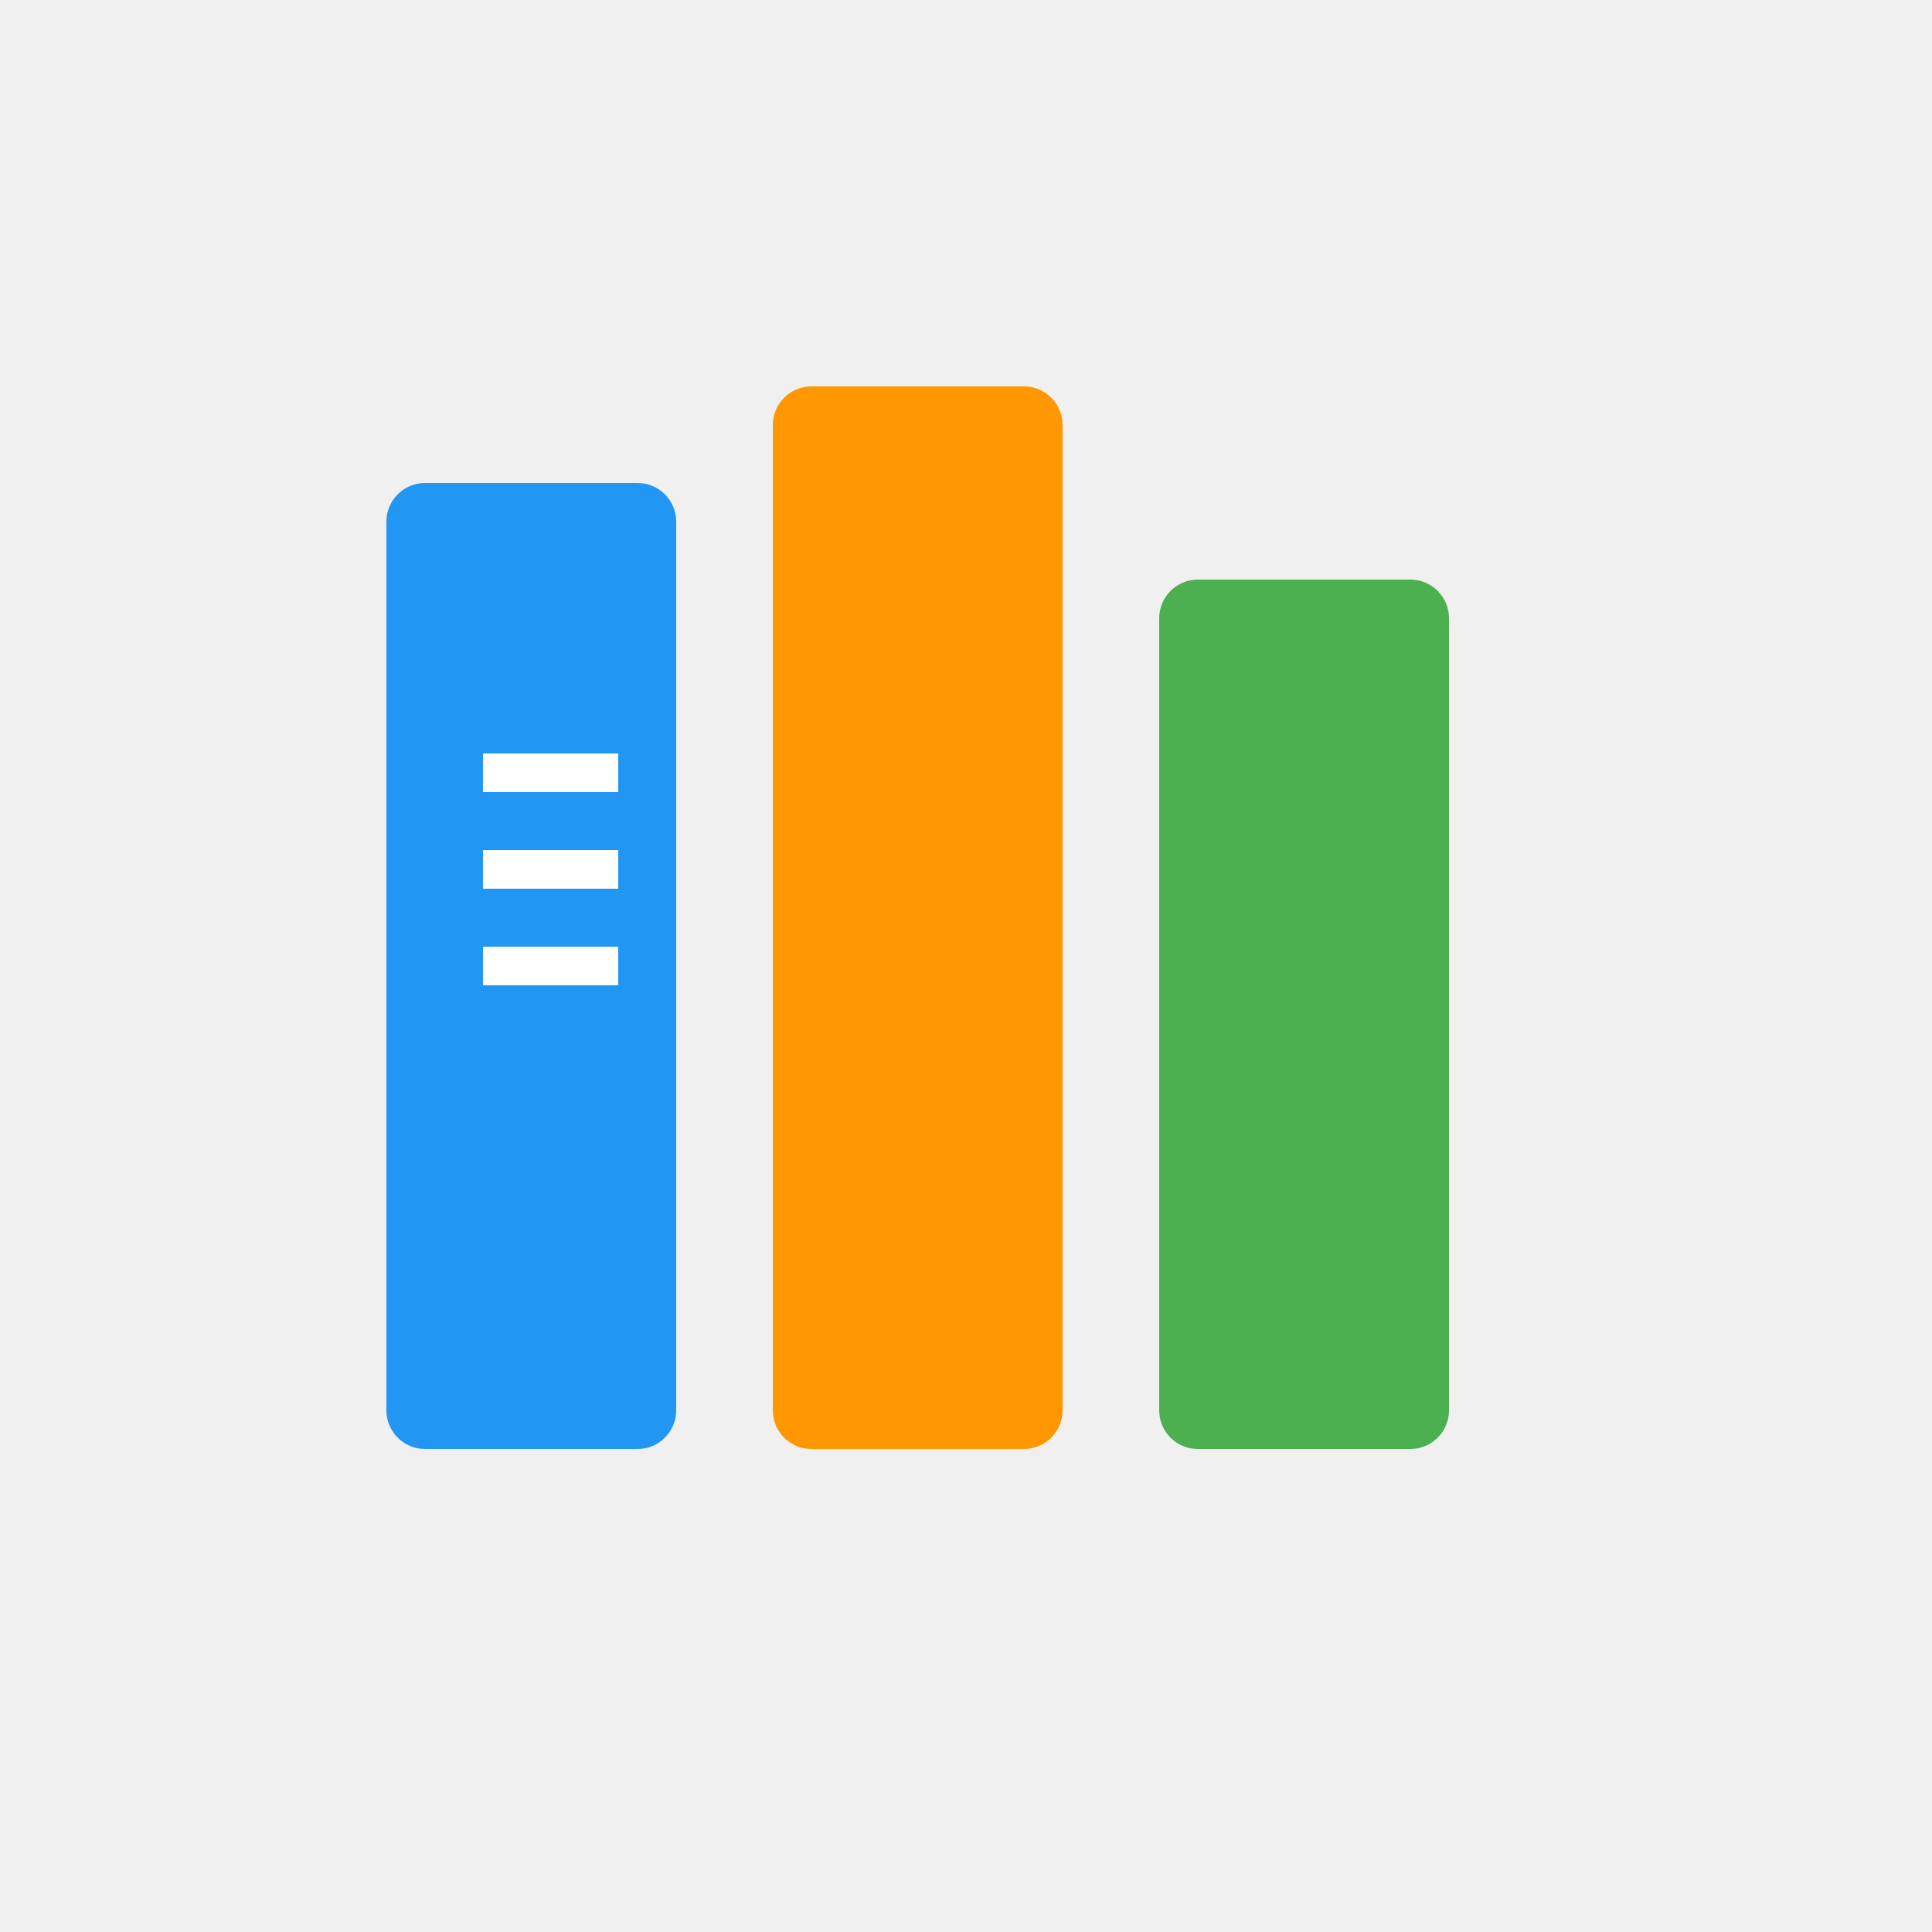
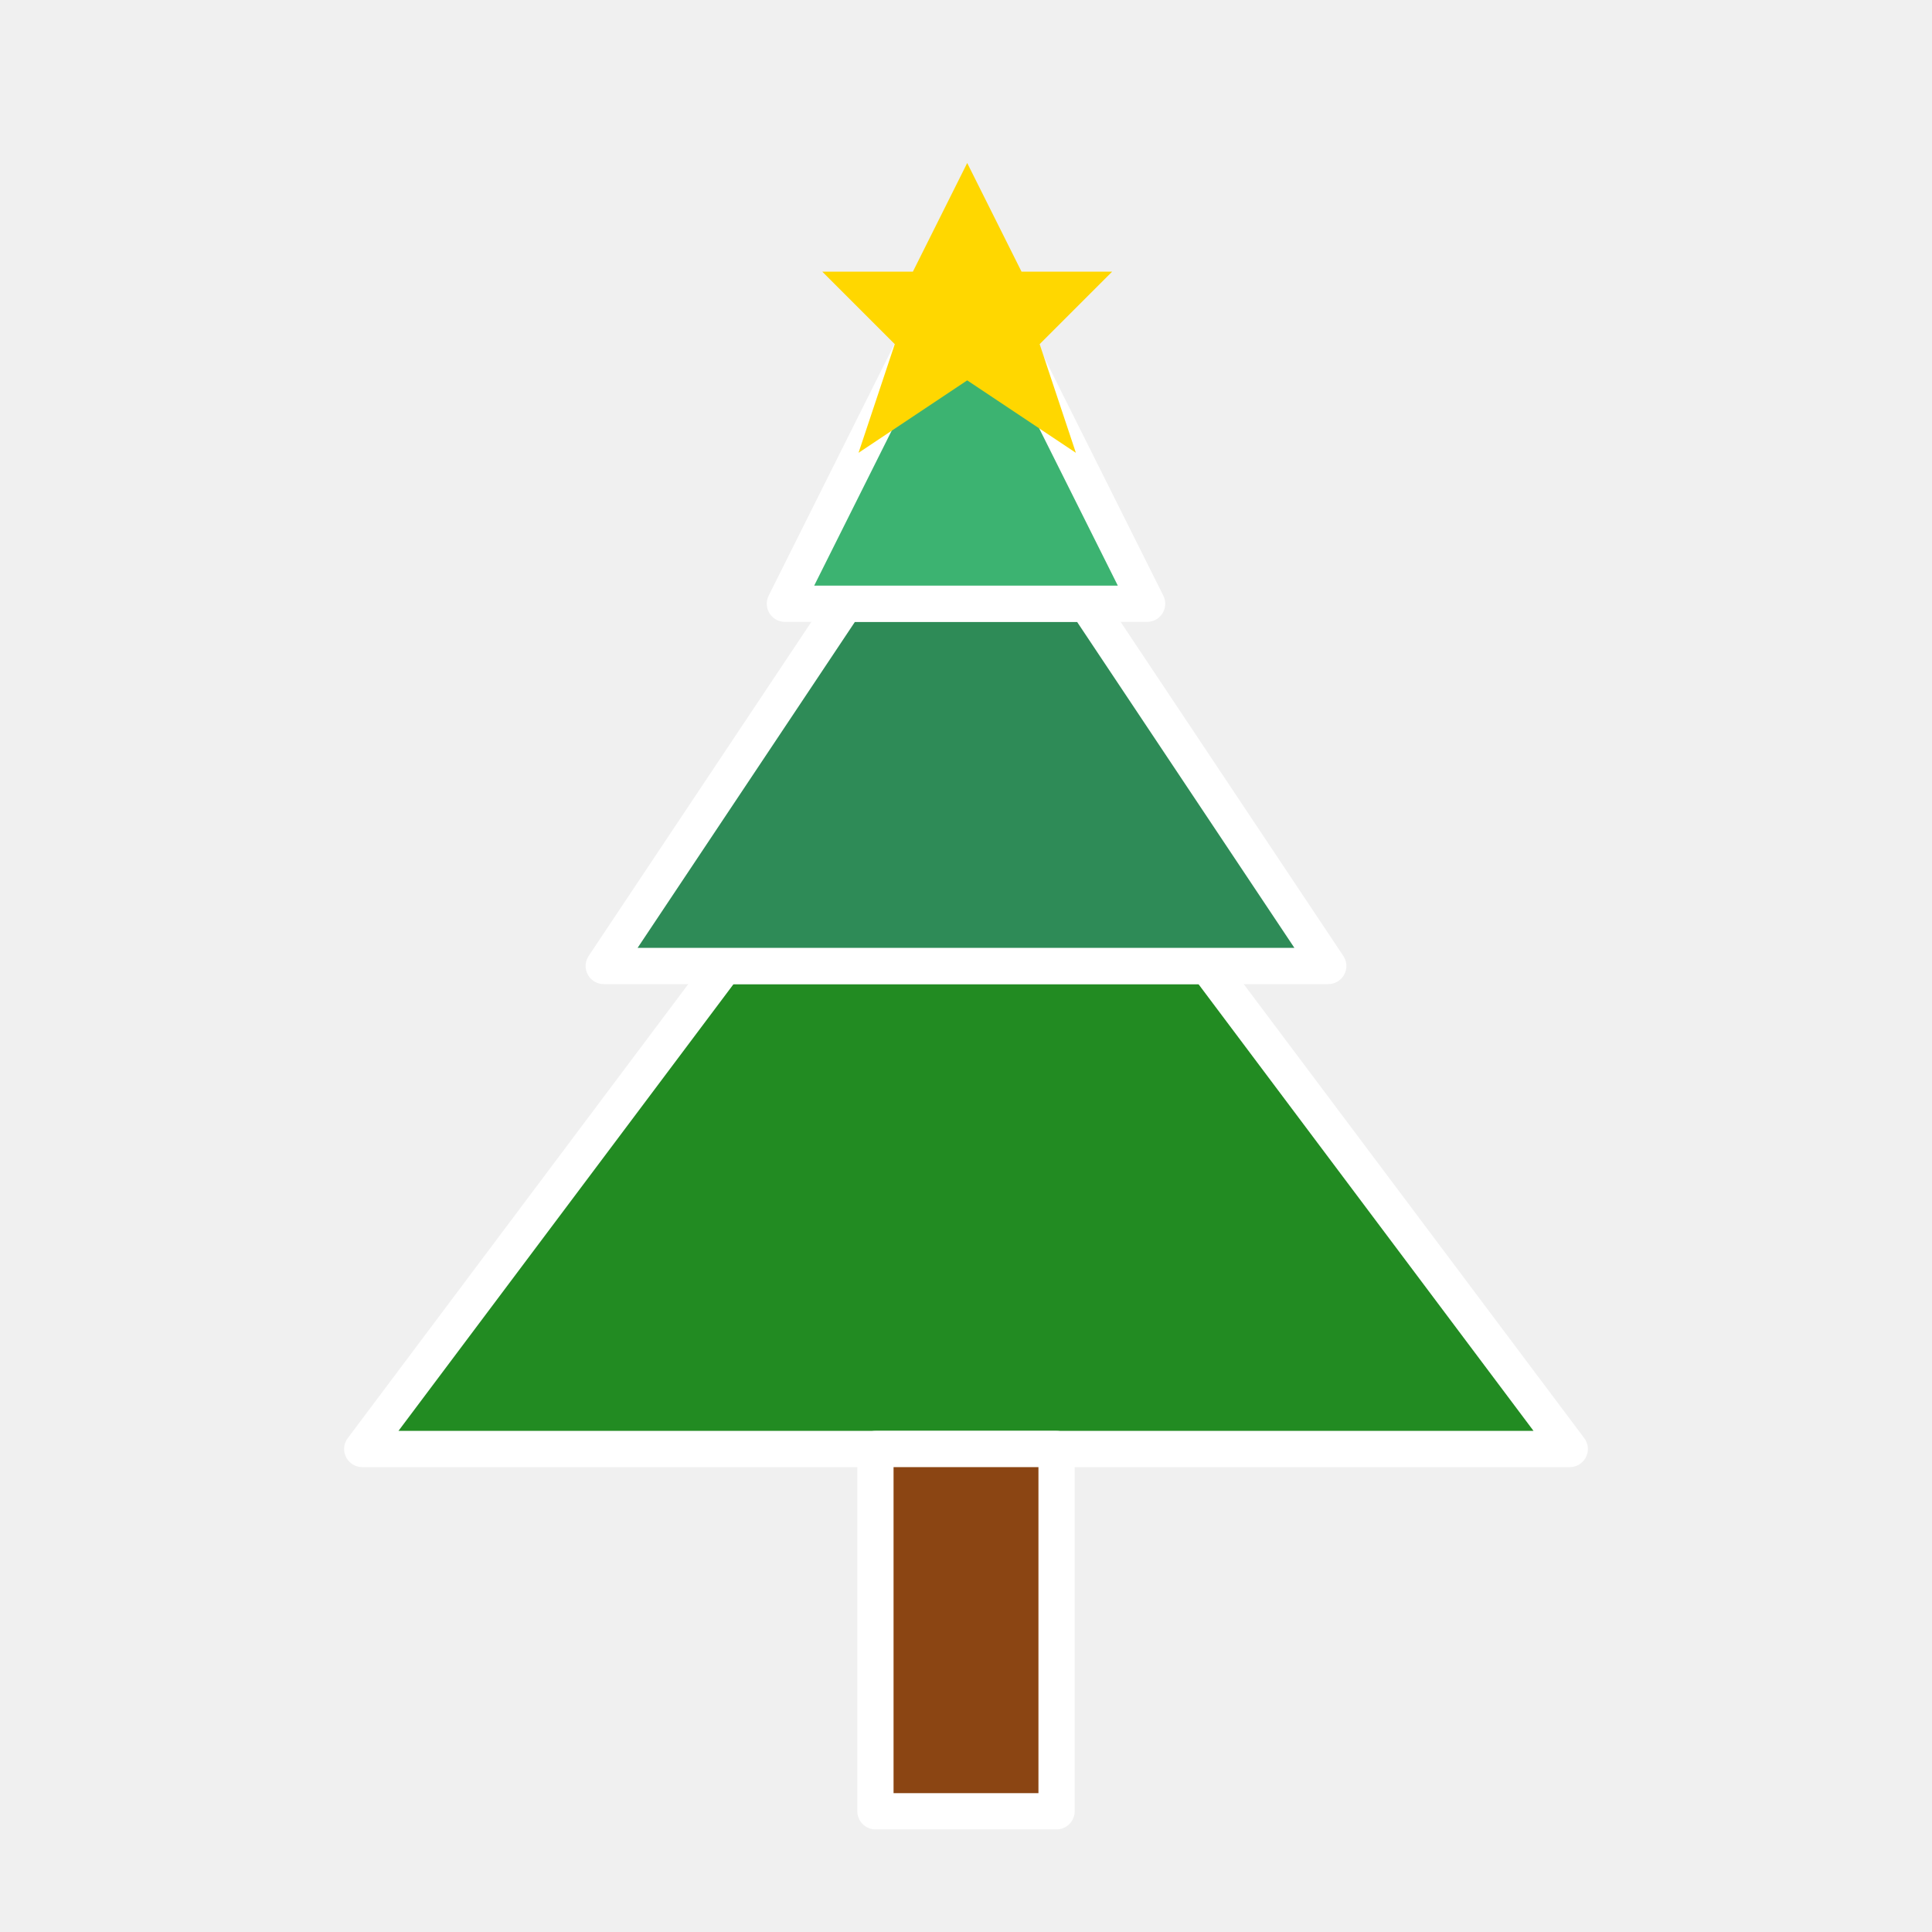
- <svg xmlns="http://www.w3.org/2000/svg" viewBox="0 0 100 100">
-   <rect x="20" y="25" width="15" height="50" rx="2" fill="#2196F3" />
-   <rect x="40" y="20" width="15" height="55" rx="2" fill="#FF9800" />
-   <rect x="60" y="30" width="15" height="45" rx="2" fill="#4CAF50" />
-   <path d="M25,40 L32,40 M25,45 L32,45 M25,50 L32,50" stroke="white" stroke-width="2" />
+ <svg xmlns="http://www.w3.org/2000/svg" viewBox="0 0 16 16" width="16" height="16">
+   <polygon points="3,12 13,12 10,8 6,8" fill="#228B22" stroke="#FFFFFF" stroke-width="0.3" stroke-linejoin="round" />
+   <polygon points="5,8 11,8 9,5 7,5" fill="#2E8B57" stroke="#FFFFFF" stroke-width="0.3" stroke-linejoin="round" />
+   <polygon points="6.5,5 9.5,5 8,2" fill="#3CB371" stroke="#FFFFFF" stroke-width="0.3" stroke-linejoin="round" />
+   <rect x="7.25" y="12" width="1.5" height="3" fill="#8B4513" stroke="#FFFFFF" stroke-width="0.3" stroke-linejoin="round" />
+   <polygon points="9.2,0.5 7.7,3.5 5.2,3.5 7.2,5.5 6.2,8.5 9.2,6.5 12.2,8.5 11.2,5.5 13.2,3.5 10.7,3.5" fill="#FFD700" transform="scale(0.3) translate(17.5, 4)" />
</svg>
